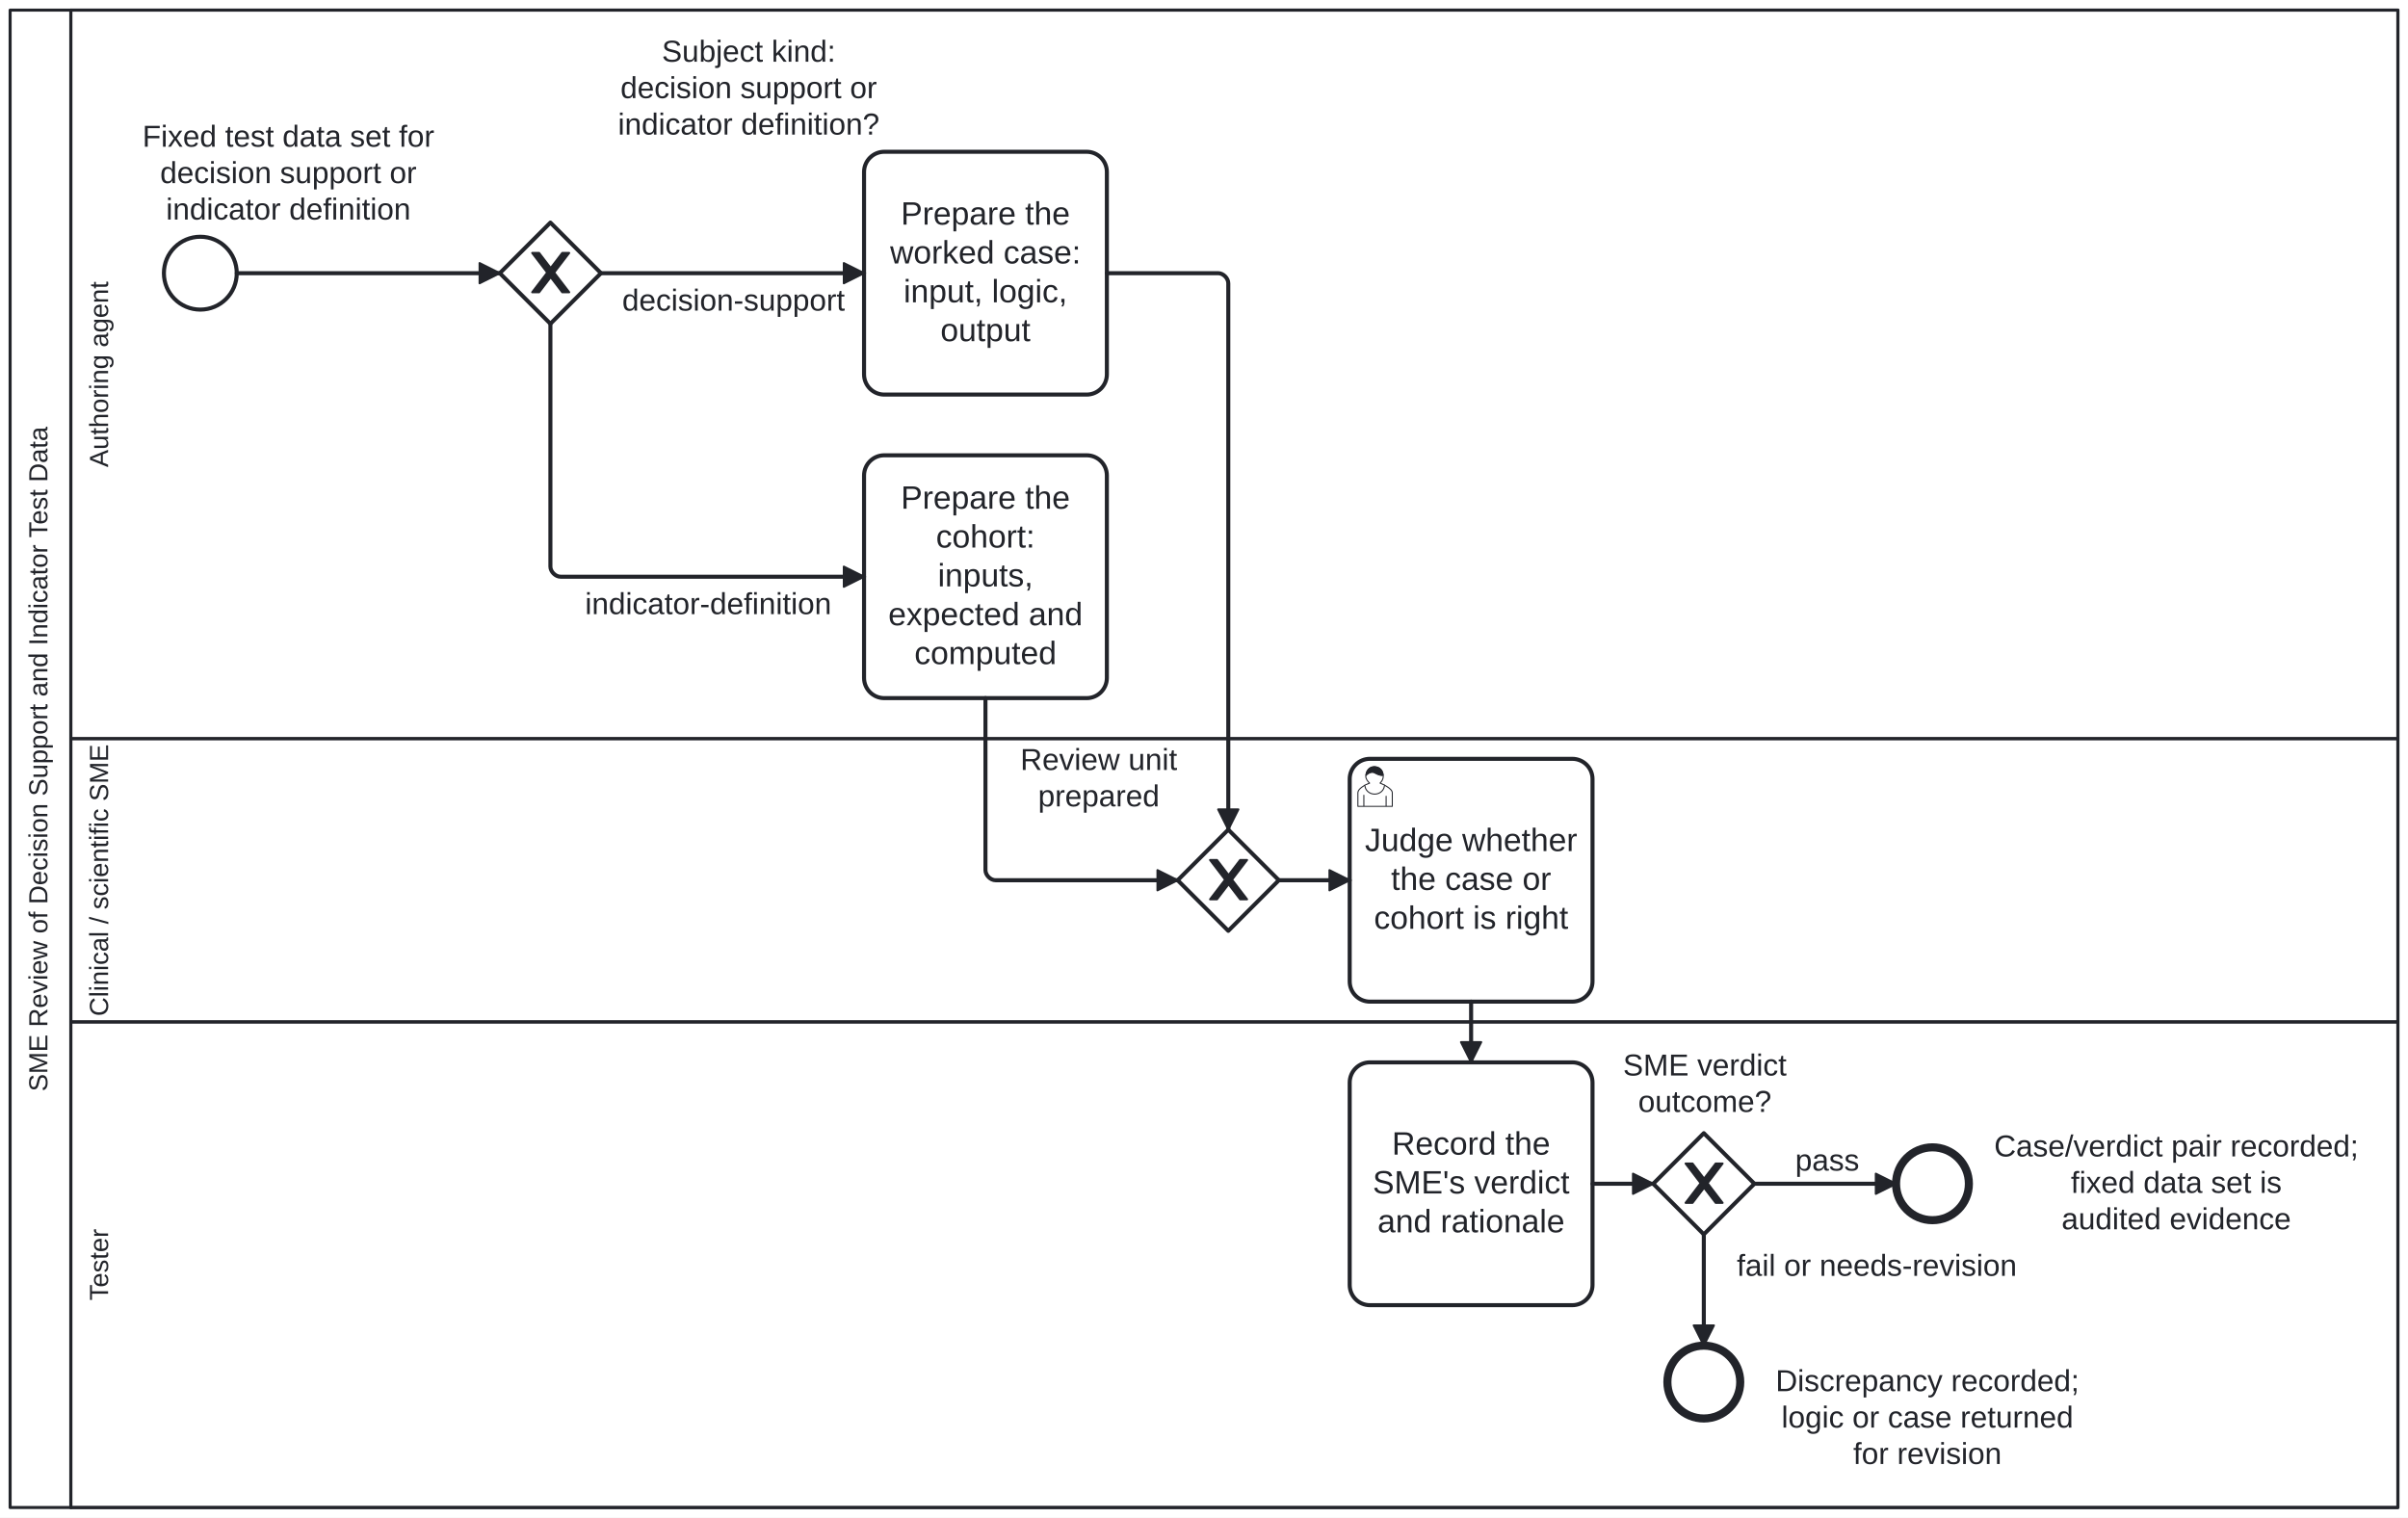
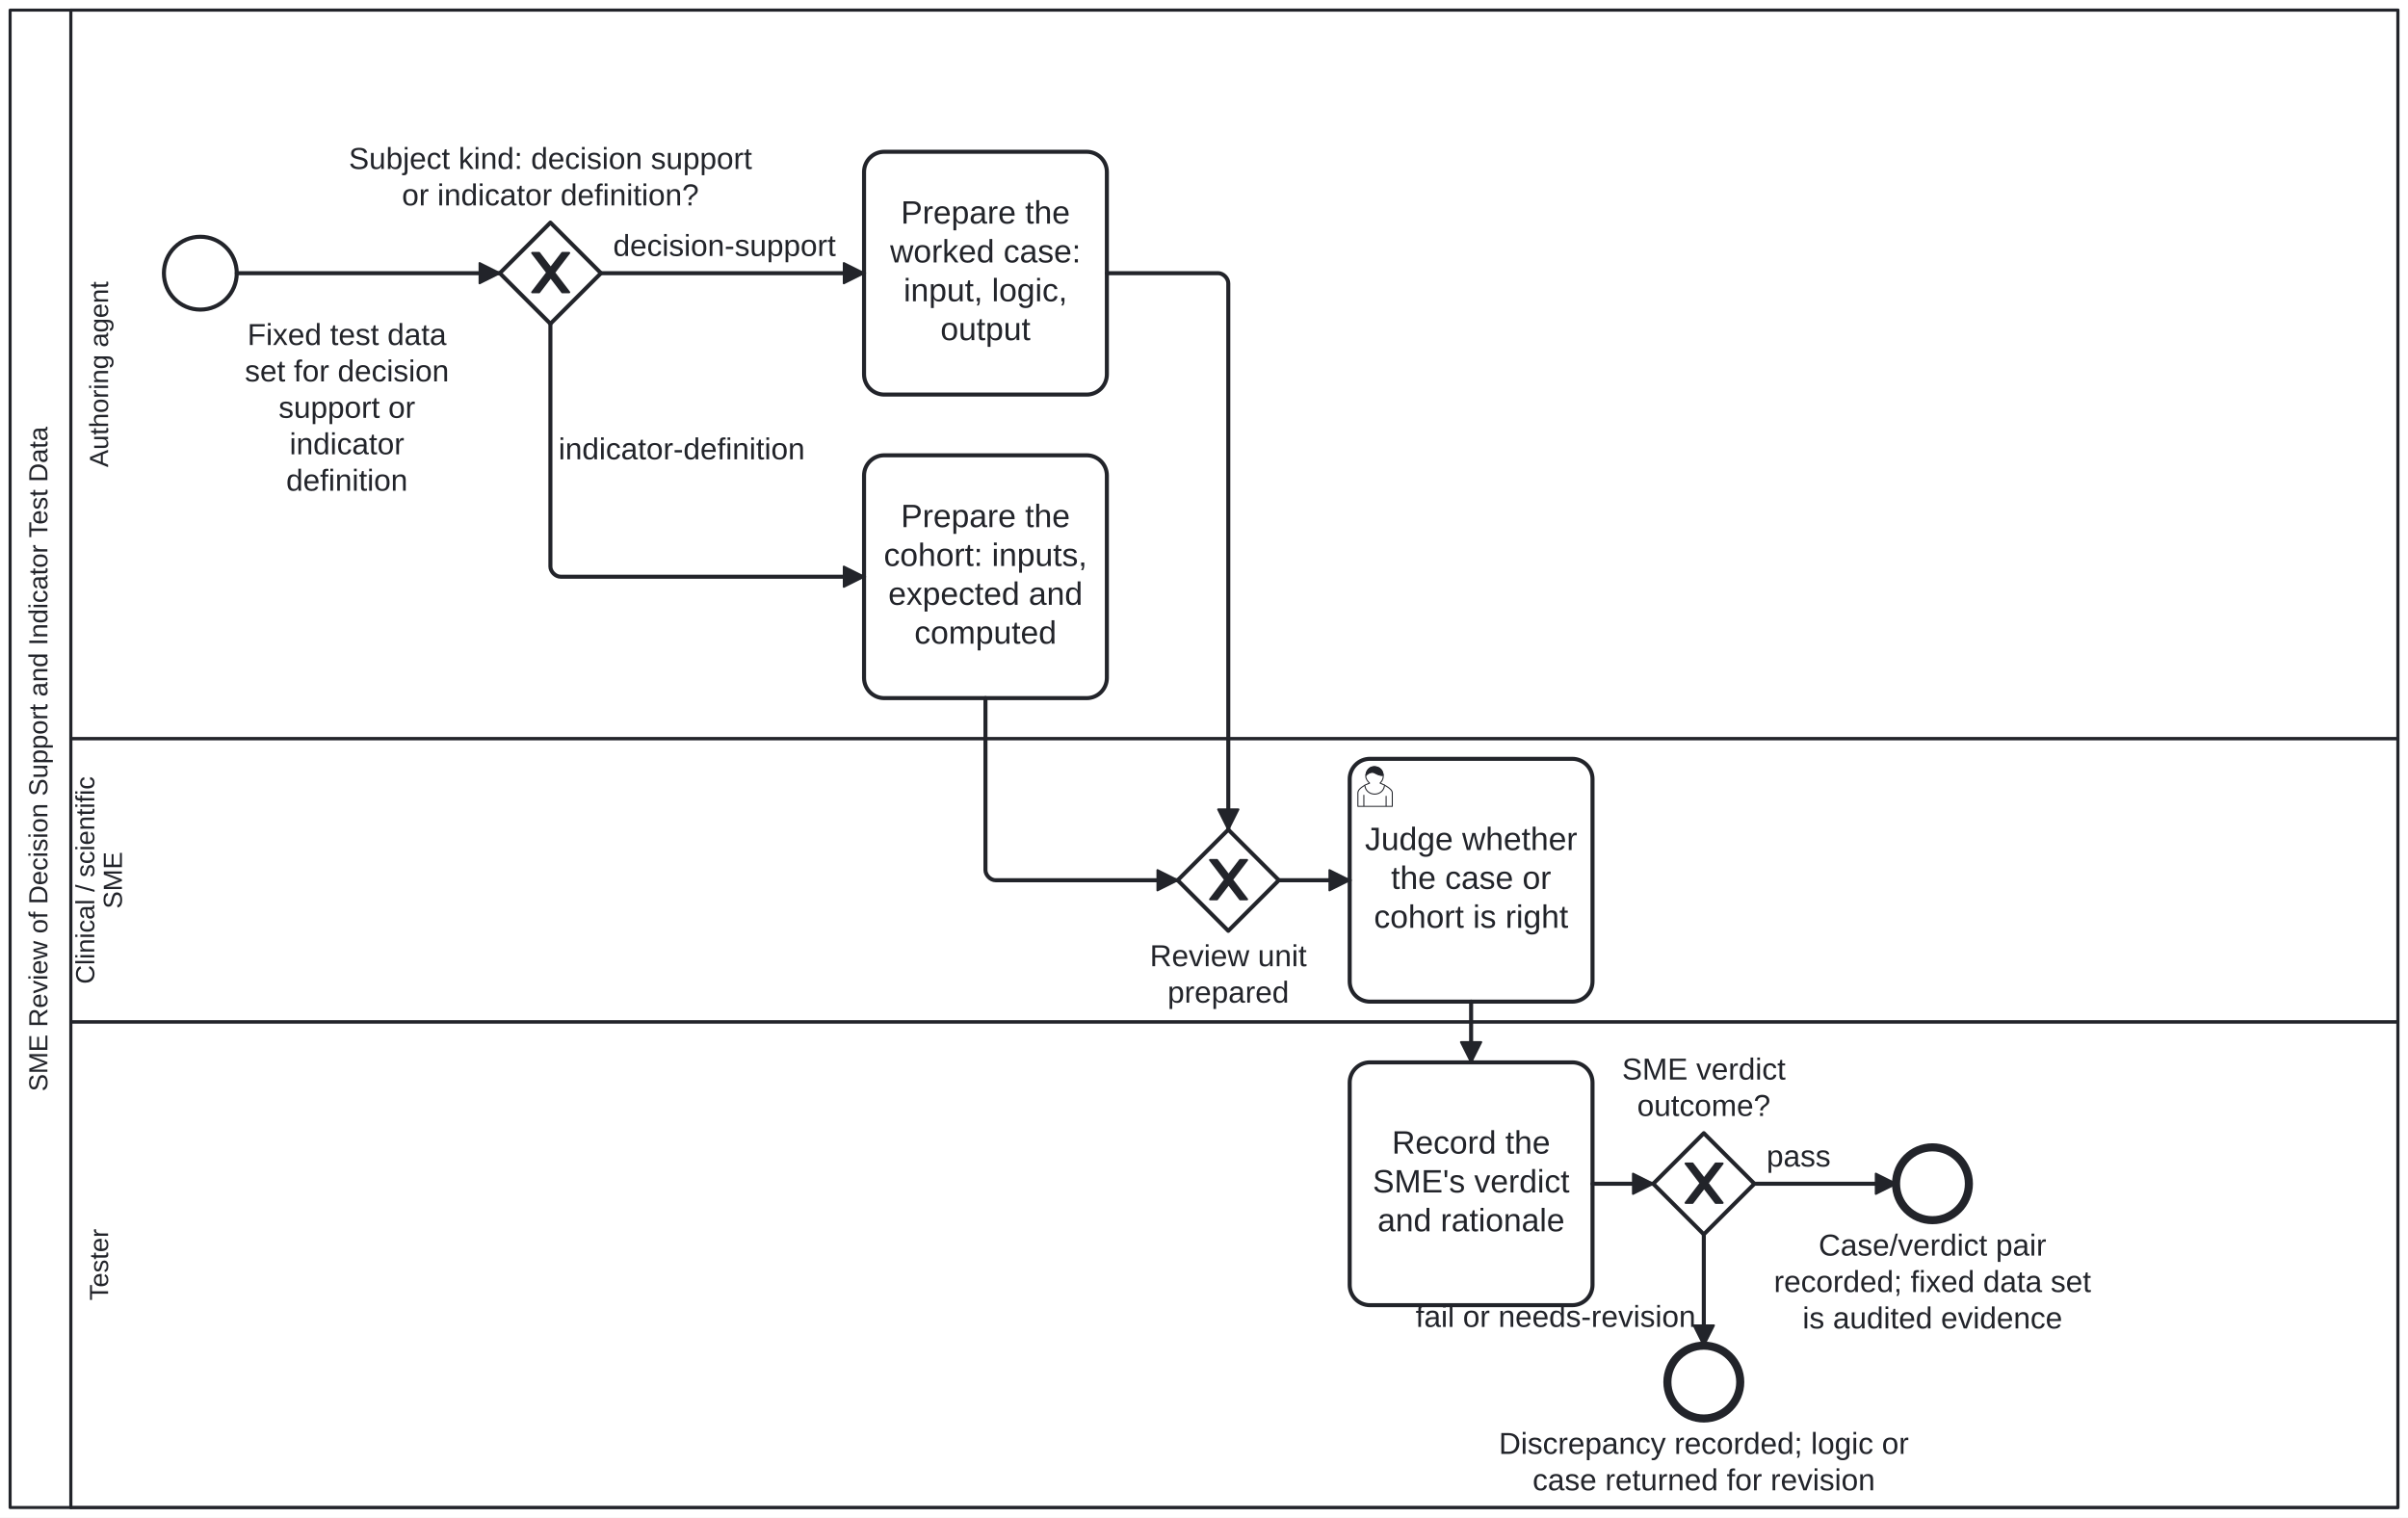
<svg xmlns="http://www.w3.org/2000/svg" width="100%" style="max-width:100%;height:auto" viewBox="155 75 1190 750" version="1.1">
  <rect x="155" y="75" width="1190" height="750" fill="#ffffff" />
  <g class="djs-group">
    <g class="djs-element djs-shape" data-element-id="Participant_SmeTestDataReview" style="display: block;" transform="matrix(1 0 0 1 160 80)">
      <g class="djs-visual">
        <rect x="0" y="0" width="1180" height="740" rx="0" ry="0" style="stroke-linecap: round; stroke-linejoin: round; stroke: rgb(34, 36, 42); stroke-width: 1.5px; fill: white; fill-opacity: 0.95;" />
        <path style="fill: none; stroke-linecap: round; stroke-linejoin: round; stroke: rgb(34, 36, 42); stroke-width: 1.5px;" d="M30,0L30,740" />
        <text lineHeight="1.05" class="djs-label" transform="matrix(-1.83697e-16 -1 1 -1.83697e-16 0 740)" style="font-family: Arial, sans-serif; font-size: 13px; font-weight: normal; fill: rgb(34, 36, 42);">
          <tspan x="205.615" y="18.413">SME Review of Decision Support and Indicator Test Data</tspan>
        </text>
      </g>
      <rect class="djs-hit djs-hit-all" x="0" y="0" width="1180" height="740" style="fill: none; stroke-opacity: 0; stroke: white; stroke-width: 15px;" />
    </g>
    <g class="djs-children">
      <g class="djs-group">
        <g class="djs-element djs-shape" data-element-id="Lane_Record" style="display: block;" transform="matrix(1 0 0 1 190 580)">
          <g class="djs-visual">
            <rect x="0" y="0" width="1150" height="240" rx="0" ry="0" style="stroke-linecap: round; stroke-linejoin: round; stroke: rgb(34, 36, 42); stroke-width: 1.5px; fill: white; fill-opacity: 0.25;" />
            <text lineHeight="1.05" class="djs-label" transform="matrix(-1.83697e-16 -1 1 -1.83697e-16 0 240)" style="font-family: Arial, sans-serif; font-size: 13px; font-weight: normal; fill: rgb(34, 36, 42);">
              <tspan x="102.3" y="18.413">Tester</tspan>
            </text>
          </g>
          <rect class="djs-hit djs-hit-all" x="0" y="0" width="1150" height="240" style="fill: none; stroke-opacity: 0; stroke: white; stroke-width: 15px;" />
        </g>
      </g>
      <g class="djs-group">
        <g class="djs-element djs-shape" data-element-id="Lane_SME" style="display: block;" transform="matrix(1 0 0 1 190 440)">
          <g class="djs-visual">
            <rect x="0" y="0" width="1150" height="140" rx="0" ry="0" style="stroke-linecap: round; stroke-linejoin: round; stroke: rgb(34, 36, 42); stroke-width: 1.5px; fill: white; fill-opacity: 0.25;" />
            <text lineHeight="1.05" class="djs-label" transform="matrix(-1.83697e-16 -1 1 -1.83697e-16 0 140)" style="font-family: Arial, sans-serif; font-size: 13px; font-weight: normal; fill: rgb(34, 36, 42);">
-               <tspan x="2.816" y="18.413">Clinical / scientific SME</tspan>
+               <tspan x="18.708" y="11.588">Clinical / scientific</tspan>
+               <tspan x="55.915" y="25.238">SME</tspan>
            </text>
          </g>
          <rect class="djs-hit djs-hit-all" x="0" y="0" width="1150" height="140" style="fill: none; stroke-opacity: 0; stroke: white; stroke-width: 15px;" />
        </g>
      </g>
      <g class="djs-group">
        <g class="djs-element djs-shape" data-element-id="Lane_Prepare" style="display: block;" transform="matrix(1 0 0 1 190 80)">
          <g class="djs-visual">
            <rect x="0" y="0" width="1150" height="360" rx="0" ry="0" style="stroke-linecap: round; stroke-linejoin: round; stroke: rgb(34, 36, 42); stroke-width: 1.5px; fill: white; fill-opacity: 0.25;" />
            <text lineHeight="1.05" class="djs-label" transform="matrix(-1.83697e-16 -1 1 -1.83697e-16 0 360)" style="font-family: Arial, sans-serif; font-size: 13px; font-weight: normal; fill: rgb(34, 36, 42);">
              <tspan x="134.103" y="18.413">Authoring agent</tspan>
            </text>
          </g>
          <rect class="djs-hit djs-hit-all" x="0" y="0" width="1150" height="360" style="fill: none; stroke-opacity: 0; stroke: white; stroke-width: 15px;" />
        </g>
      </g>
      <g class="djs-group">
        <g class="djs-element djs-shape" data-element-id="Start_SmeReview" style="display: block;" transform="matrix(1 0 0 1 236 192)">
          <g class="djs-visual">
            <circle cx="18" cy="18" r="18" style="stroke-linecap: round; stroke-linejoin: round; stroke: rgb(34, 36, 42); stroke-width: 2px; fill: white; fill-opacity: 0.95;" />
          </g>
          <rect class="djs-hit djs-hit-all" x="0" y="0" width="36" height="36" style="fill: none; stroke-opacity: 0; stroke: white; stroke-width: 15px;" />
        </g>
      </g>
      <g class="djs-group">
-         <g class="djs-element djs-shape" data-element-id="Start_SmeReview_label" style="display: block;" transform="matrix(1 0 0 1 225 134)">
-           <g class="djs-visual">
-             <text lineHeight="1.2" class="djs-label" style="font-family: Arial, sans-serif; font-size: 15px; font-weight: normal; fill: rgb(34, 36, 42);">
-               <tspan x="0.382" y="13.5">Fixed test data set for</tspan>
-               <tspan x="9.131" y="31.5">decision support or</tspan>
-               <tspan x="12.046" y="49.5">indicator definition</tspan>
-             </text>
-           </g>
-           <rect class="djs-hit djs-hit-all" x="0" y="0" width="145" height="54" style="fill: none; stroke-opacity: 0; stroke: white; stroke-width: 15px;" />
+         <g class="djs-element djs-shape" data-element-id="Start_SmeReview_label" style="display: block;" transform="matrix(1 0 0 1 256 232)">
+           <g class="djs-visual">
+             <text lineHeight="1.2" class="djs-label" style="font-family: Arial, sans-serif; font-size: 15px; font-weight: normal; fill: rgb(34, 36, 42);">
+               <tspan x="21.252" y="13.5">Fixed test data</tspan>
+               <tspan x="20.003" y="31.5">set for decision</tspan>
+               <tspan x="36.677" y="49.5">support or</tspan>
+               <tspan x="42.097" y="67.5">indicator</tspan>
+               <tspan x="40.423" y="85.5">definition</tspan>
+             </text>
+           </g>
+           <rect class="djs-hit djs-hit-all" x="0" y="0" width="140.891" height="90" style="fill: none; stroke-opacity: 0; stroke: white; stroke-width: 15px;" />
        </g>
      </g>
      <g class="djs-group">
        <g class="djs-element djs-shape" data-element-id="GW_SubjectKind" style="display: block;" transform="matrix(1 0 0 1 402 185)">
          <g class="djs-visual">
            <polygon points="25,0 50,25 25,50 0,25" style="stroke-linecap: round; stroke-linejoin: round; stroke: rgb(34, 36, 42); stroke-width: 2px; fill: white; fill-opacity: 0.95;" />
            <path d="m 16,15 7.429,9.714 -7.429,9.714 3.429,0 5.714,-7.464 5.714,7.464 3.429,0 -7.429,-9.714 7.429,-9.714 -3.429,0 -5.714,7.464 -5.714,-7.464 -3.429,0 z" style="fill: rgb(34, 36, 42); stroke-linecap: round; stroke-linejoin: round; stroke: rgb(34, 36, 42); stroke-width: 1px;" />
          </g>
          <rect class="djs-hit djs-hit-all" x="0" y="0" width="50" height="50" style="fill: none; stroke-opacity: 0; stroke: white; stroke-width: 15px;" />
        </g>
      </g>
      <g class="djs-group">
-         <g class="djs-element djs-shape" data-element-id="GW_SubjectKind_label" style="display: block;" transform="matrix(1 0 0 1 460 92)">
-           <g class="djs-visual">
-             <text lineHeight="1.2" class="djs-label" style="font-family: Arial, sans-serif; font-size: 15px; font-weight: normal; fill: rgb(34, 36, 42);">
-               <tspan x="22.058" y="13.5">Subject kind:</tspan>
-               <tspan x="1.631" y="31.5">decision support or</tspan>
-               <tspan x="0.375" y="49.5">indicator definition?</tspan>
-             </text>
-           </g>
-           <rect class="djs-hit djs-hit-all" x="0" y="0" width="130" height="54" style="fill: none; stroke-opacity: 0; stroke: white; stroke-width: 15px;" />
+         <g class="djs-element djs-shape" data-element-id="GW_SubjectKind_label" style="display: block;" transform="matrix(1 0 0 1 307.3516 145)">
+           <g class="djs-visual">
+             <text lineHeight="1.2" class="djs-label" style="font-family: Arial, sans-serif; font-size: 15px; font-weight: normal; fill: rgb(34, 36, 42);">
+               <tspan x="20.006" y="13.5">Subject kind: decision support</tspan>
+               <tspan x="46.271" y="31.5">or indicator definition?</tspan>
+             </text>
+           </g>
+           <rect class="djs-hit djs-hit-all" x="0" y="0" width="239.297" height="36" style="fill: none; stroke-opacity: 0; stroke: white; stroke-width: 15px;" />
        </g>
      </g>
      <g class="djs-group">
        <g class="djs-element djs-shape" data-element-id="Task_PrepareWorkedCase" style="display: block;" transform="matrix(1 0 0 1 582 150)">
          <g class="djs-visual">
            <rect x="0" y="0" width="120" height="120" rx="10" ry="10" style="stroke-linecap: round; stroke-linejoin: round; stroke: rgb(34, 36, 42); stroke-width: 2px; fill: white; fill-opacity: 0.95;" />
-             <text lineHeight="1.2" class="djs-label" style="font-family: Arial, sans-serif; font-size: 16px; font-weight: normal; fill: rgb(34, 36, 42);">
-               <tspan x="18.195" y="36">Prepare the </tspan>
-               <tspan x="12.867" y="55.2">worked case: </tspan>
-               <tspan x="19.531" y="74.4">input, logic, </tspan>
-               <tspan x="37.758" y="93.6">output</tspan>
+             <text lineHeight="1.2" class="djs-label" transform="translate(0 21.1)" style="font-family: Arial, sans-serif; font-size: 16px; font-weight: normal; fill: rgb(34, 36, 42);">
+               <tspan x="18.195" y="14.4">Prepare the</tspan>
+               <tspan x="12.867" y="33.6">worked case:</tspan>
+               <tspan x="19.531" y="52.8">input, logic,</tspan>
+               <tspan x="37.758" y="72">output</tspan>
            </text>
          </g>
          <rect class="djs-hit djs-hit-all" x="0" y="0" width="120" height="120" style="fill: none; stroke-opacity: 0; stroke: white; stroke-width: 15px;" />
        </g>
      </g>
      <g class="djs-group">
        <g class="djs-element djs-shape" data-element-id="Task_PrepareCohort" style="display: block;" transform="matrix(1 0 0 1 582 300)">
          <g class="djs-visual">
            <rect x="0" y="0" width="120" height="120" rx="10" ry="10" style="stroke-linecap: round; stroke-linejoin: round; stroke: rgb(34, 36, 42); stroke-width: 2px; fill: white; fill-opacity: 0.95;" />
-             <text lineHeight="1.2" class="djs-label" style="font-family: Arial, sans-serif; font-size: 16px; font-weight: normal; fill: rgb(34, 36, 42);">
-               <tspan x="18.195" y="26.4">Prepare the </tspan>
-               <tspan x="35.543" y="45.6">cohort: </tspan>
-               <tspan x="36.43" y="64.8">inputs, </tspan>
-               <tspan x="11.961" y="84">expected and </tspan>
-               <tspan x="24.867" y="103.2">computed</tspan>
+             <text lineHeight="1.2" class="djs-label" transform="translate(0 21.1)" style="font-family: Arial, sans-serif; font-size: 16px; font-weight: normal; fill: rgb(34, 36, 42);">
+               <tspan x="18.195" y="14.4">Prepare the</tspan>
+               <tspan x="9.75" y="33.6">cohort: inputs,</tspan>
+               <tspan x="11.961" y="52.8">expected and</tspan>
+               <tspan x="24.867" y="72">computed</tspan>
            </text>
          </g>
          <rect class="djs-hit djs-hit-all" x="0" y="0" width="120" height="120" style="fill: none; stroke-opacity: 0; stroke: white; stroke-width: 15px;" />
        </g>
      </g>
      <g class="djs-group">
        <g class="djs-element djs-shape" data-element-id="GW_ReadyForSme" style="display: block;" transform="matrix(1 0 0 1 737 485)">
          <g class="djs-visual">
            <polygon points="25,0 50,25 25,50 0,25" style="stroke-linecap: round; stroke-linejoin: round; stroke: rgb(34, 36, 42); stroke-width: 2px; fill: white; fill-opacity: 0.95;" />
            <path d="m 16,15 7.429,9.714 -7.429,9.714 3.429,0 5.714,-7.464 5.714,7.464 3.429,0 -7.429,-9.714 7.429,-9.714 -3.429,0 -5.714,7.464 -5.714,-7.464 -3.429,0 z" style="fill: rgb(34, 36, 42); stroke-linecap: round; stroke-linejoin: round; stroke: rgb(34, 36, 42); stroke-width: 1px;" />
          </g>
          <rect class="djs-hit djs-hit-all" x="0" y="0" width="50" height="50" style="fill: none; stroke-opacity: 0; stroke: white; stroke-width: 15px;" />
        </g>
      </g>
      <g class="djs-group">
-         <g class="djs-element djs-shape" data-element-id="GW_ReadyForSme_label" style="display: block;" transform="matrix(1 0 0 1 659 442)">
-           <g class="djs-visual">
-             <text lineHeight="1.2" class="djs-label" style="font-family: Arial, sans-serif; font-size: 15px; font-weight: normal; fill: rgb(34, 36, 42);">
-               <tspan x="0.233" y="13.5">Review unit</tspan>
-               <tspan x="8.978" y="31.5">prepared</tspan>
-             </text>
-           </g>
-           <rect class="djs-hit djs-hit-all" x="0" y="0" width="78" height="36" style="fill: none; stroke-opacity: 0; stroke: white; stroke-width: 15px;" />
+         <g class="djs-element djs-shape" data-element-id="GW_ReadyForSme_label" style="display: block;" transform="matrix(1 0 0 1 703.2266 539)">
+           <g class="djs-visual">
+             <text lineHeight="1.2" class="djs-label" style="font-family: Arial, sans-serif; font-size: 15px; font-weight: normal; fill: rgb(34, 36, 42);">
+               <tspan x="20.006" y="13.5">Review unit</tspan>
+               <tspan x="28.751" y="31.5">prepared</tspan>
+             </text>
+           </g>
+           <rect class="djs-hit djs-hit-all" x="0" y="0" width="117.547" height="36" style="fill: none; stroke-opacity: 0; stroke: white; stroke-width: 15px;" />
        </g>
      </g>
      <g class="djs-group">
        <g class="djs-element djs-shape" data-element-id="Task_SmeJudge" style="display: block;" transform="matrix(1 0 0 1 822 450)">
          <g class="djs-visual">
            <rect x="0" y="0" width="120" height="120" rx="10" ry="10" style="stroke-linecap: round; stroke-linejoin: round; stroke: rgb(34, 36, 42); stroke-width: 2px; fill: white; fill-opacity: 0.95;" />
-             <text lineHeight="1.2" class="djs-label" style="font-family: Arial, sans-serif; font-size: 16px; font-weight: normal; fill: rgb(34, 36, 42);">
-               <tspan x="7.52" y="45.6">Judge whether </tspan>
-               <tspan x="20.422" y="64.8">the case or </tspan>
-               <tspan x="11.98" y="84">cohort is right</tspan>
+             <text lineHeight="1.2" class="djs-label" transform="translate(0 30.7)" style="font-family: Arial, sans-serif; font-size: 16px; font-weight: normal; fill: rgb(34, 36, 42);">
+               <tspan x="7.52" y="14.4">Judge whether</tspan>
+               <tspan x="20.422" y="33.6">the case or</tspan>
+               <tspan x="11.98" y="52.8">cohort is right</tspan>
            </text>
            <path d="m 15,12 c 0.909,-0.845 1.594,-2.049 1.594,-3.385 0,-2.554 -1.805,-4.622 -4.357,-4.622 -2.552,0 -4.288,2.068 -4.288,4.622 0,1.348 0.974,2.562 1.896,3.405 -0.529,0.187 -5.669,2.097 -5.794,4.756 v 6.718 h 17 v -6.718 c 0,-2.298 -5.528,-4.595 -6.051,-4.776 zm -8,6 l 0,5.5 m 11,0 l 0,-5" style="fill: white; stroke-linecap: round; stroke-linejoin: round; stroke: rgb(34, 36, 42); stroke-width: 0.5px;" />
            <path d="m 15,12 m 2.162,1.009 c 0,2.447 -2.158,4.431 -4.821,4.431 -2.665,0 -4.822,-1.981 -4.822,-4.431 " style="fill: white; stroke-linecap: round; stroke-linejoin: round; stroke: rgb(34, 36, 42); stroke-width: 0.5px;" />
            <path d="m 15,12 m -6.9,-3.80 c 0,0 2.251,-2.358 4.274,-1.177 2.024,1.181 4.221,1.537 4.124,0.965 -0.098,-0.57 -0.117,-3.791 -4.191,-4.136 -3.575,0.001 -4.208,3.367 -4.207,4.348 z" style="fill: rgb(34, 36, 42); stroke-linecap: round; stroke-linejoin: round; stroke: rgb(34, 36, 42); stroke-width: 0.5px;" />
          </g>
          <rect class="djs-hit djs-hit-all" x="0" y="0" width="120" height="120" style="fill: none; stroke-opacity: 0; stroke: white; stroke-width: 15px;" />
        </g>
      </g>
      <g class="djs-group">
        <g class="djs-element djs-shape" data-element-id="Task_RecordCaseVerdict" style="display: block;" transform="matrix(1 0 0 1 822 600)">
          <g class="djs-visual">
            <rect x="0" y="0" width="120" height="120" rx="10" ry="10" style="stroke-linecap: round; stroke-linejoin: round; stroke: rgb(34, 36, 42); stroke-width: 2px; fill: white; fill-opacity: 0.95;" />
-             <text lineHeight="1.2" class="djs-label" style="font-family: Arial, sans-serif; font-size: 16px; font-weight: normal; fill: rgb(34, 36, 42);">
-               <tspan x="20.867" y="45.6">Record the </tspan>
-               <tspan x="11.352" y="64.8">SME's verdict </tspan>
-               <tspan x="13.742" y="84">and rationale</tspan>
+             <text lineHeight="1.2" class="djs-label" transform="translate(0 30.7)" style="font-family: Arial, sans-serif; font-size: 16px; font-weight: normal; fill: rgb(34, 36, 42);">
+               <tspan x="20.867" y="14.4">Record the</tspan>
+               <tspan x="11.352" y="33.6">SME's verdict</tspan>
+               <tspan x="13.742" y="52.8">and rationale</tspan>
            </text>
          </g>
          <rect class="djs-hit djs-hit-all" x="0" y="0" width="120" height="120" style="fill: none; stroke-opacity: 0; stroke: white; stroke-width: 15px;" />
        </g>
      </g>
      <g class="djs-group">
        <g class="djs-element djs-shape" data-element-id="GW_VerdictOutcome" style="display: block;" transform="matrix(1 0 0 1 972 635)">
          <g class="djs-visual">
            <polygon points="25,0 50,25 25,50 0,25" style="stroke-linecap: round; stroke-linejoin: round; stroke: rgb(34, 36, 42); stroke-width: 2px; fill: white; fill-opacity: 0.95;" />
            <path d="m 16,15 7.429,9.714 -7.429,9.714 3.429,0 5.714,-7.464 5.714,7.464 3.429,0 -7.429,-9.714 7.429,-9.714 -3.429,0 -5.714,7.464 -5.714,-7.464 -3.429,0 z" style="fill: rgb(34, 36, 42); stroke-linecap: round; stroke-linejoin: round; stroke: rgb(34, 36, 42); stroke-width: 1px;" />
          </g>
          <rect class="djs-hit djs-hit-all" x="0" y="0" width="50" height="50" style="fill: none; stroke-opacity: 0; stroke: white; stroke-width: 15px;" />
        </g>
      </g>
      <g class="djs-group">
-         <g class="djs-element djs-shape" data-element-id="GW_VerdictOutcome_label" style="display: block;" transform="matrix(1 0 0 1 957 593)">
-           <g class="djs-visual">
-             <text lineHeight="1.2" class="djs-label" style="font-family: Arial, sans-serif; font-size: 15px; font-weight: normal; fill: rgb(34, 36, 42);">
-               <tspan x="0.074" y="13.5">SME verdict</tspan>
-               <tspan x="7.563" y="31.5">outcome?</tspan>
-             </text>
-           </g>
-           <rect class="djs-hit djs-hit-all" x="0" y="0" width="81" height="36" style="fill: none; stroke-opacity: 0; stroke: white; stroke-width: 15px;" />
+         <g class="djs-element djs-shape" data-element-id="GW_VerdictOutcome_label" style="display: block;" transform="matrix(1 0 0 1 936.5703 595)">
+           <g class="djs-visual">
+             <text lineHeight="1.2" class="djs-label" style="font-family: Arial, sans-serif; font-size: 15px; font-weight: normal; fill: rgb(34, 36, 42);">
+               <tspan x="20.004" y="13.5">SME verdict</tspan>
+               <tspan x="27.493" y="31.5">outcome?</tspan>
+             </text>
+           </g>
+           <rect class="djs-hit djs-hit-all" x="0" y="0" width="120.859" height="36" style="fill: none; stroke-opacity: 0; stroke: white; stroke-width: 15px;" />
        </g>
      </g>
      <g class="djs-group">
        <g class="djs-element djs-shape" data-element-id="End_Reviewed" style="display: block;" transform="matrix(1 0 0 1 1092 642)">
          <g class="djs-visual">
            <circle cx="18" cy="18" r="18" style="stroke-linecap: round; stroke-linejoin: round; stroke: rgb(34, 36, 42); stroke-width: 4px; fill: white; fill-opacity: 0.95;" />
          </g>
          <rect class="djs-hit djs-hit-all" x="0" y="0" width="36" height="36" style="fill: none; stroke-opacity: 0; stroke: white; stroke-width: 15px;" />
        </g>
      </g>
      <g class="djs-group">
-         <g class="djs-element djs-shape" data-element-id="End_Reviewed_label" style="display: block;" transform="matrix(1 0 0 1 1140 633)">
-           <g class="djs-visual">
-             <text lineHeight="1.2" class="djs-label" style="font-family: Arial, sans-serif; font-size: 15px; font-weight: normal; fill: rgb(34, 36, 42);">
-               <tspan x="0.46" y="13.5">Case/verdict pair recorded;</tspan>
-               <tspan x="38.388" y="31.5">fixed data set is</tspan>
-               <tspan x="33.789" y="49.5">audited evidence</tspan>
-             </text>
-           </g>
-           <rect class="djs-hit djs-hit-all" x="0" y="0" width="181" height="54" style="fill: none; stroke-opacity: 0; stroke: white; stroke-width: 15px;" />
+         <g class="djs-element djs-shape" data-element-id="End_Reviewed_label" style="display: block;" transform="matrix(1 0 0 1 1011.617 682)">
+           <g class="djs-visual">
+             <text lineHeight="1.2" class="djs-label" style="font-family: Arial, sans-serif; font-size: 15px; font-weight: normal; fill: rgb(34, 36, 42);">
+               <tspan x="42.111" y="13.5">Case/verdict pair</tspan>
+               <tspan x="20.003" y="31.5">recorded; fixed data set</tspan>
+               <tspan x="34.171" y="49.5">is audited evidence</tspan>
+             </text>
+           </g>
+           <rect class="djs-hit djs-hit-all" x="0" y="0" width="196.766" height="54" style="fill: none; stroke-opacity: 0; stroke: white; stroke-width: 15px;" />
        </g>
      </g>
      <g class="djs-group">
        <g class="djs-element djs-shape" data-element-id="End_NeedsRevision" style="display: block;" transform="matrix(1 0 0 1 979 740)">
          <g class="djs-visual">
            <circle cx="18" cy="18" r="18" style="stroke-linecap: round; stroke-linejoin: round; stroke: rgb(34, 36, 42); stroke-width: 4px; fill: white; fill-opacity: 0.95;" />
          </g>
          <rect class="djs-hit djs-hit-all" x="0" y="0" width="36" height="36" style="fill: none; stroke-opacity: 0; stroke: white; stroke-width: 15px;" />
        </g>
      </g>
      <g class="djs-group">
-         <g class="djs-element djs-shape" data-element-id="End_NeedsRevision_label" style="display: block;" transform="matrix(1 0 0 1 1032 749)">
-           <g class="djs-visual">
-             <text lineHeight="1.2" class="djs-label" style="font-family: Arial, sans-serif; font-size: 15px; font-weight: normal; fill: rgb(34, 36, 42);">
-               <tspan x="0.467" y="13.5">Discrepancy recorded;</tspan>
-               <tspan x="3.378" y="31.5">logic or case returned</tspan>
-               <tspan x="38.82" y="49.5">for revision</tspan>
-             </text>
-           </g>
-           <rect class="djs-hit djs-hit-all" x="0" y="0" width="151" height="54" style="fill: none; stroke-opacity: 0; stroke: white; stroke-width: 15px;" />
+         <g class="djs-element djs-shape" data-element-id="End_NeedsRevision_label" style="display: block;" transform="matrix(1 0 0 1 875.7031 780)">
+           <g class="djs-visual">
+             <text lineHeight="1.2" class="djs-label" style="font-family: Arial, sans-serif; font-size: 15px; font-weight: normal; fill: rgb(34, 36, 42);">
+               <tspan x="20.003" y="13.5">Discrepancy recorded; logic or</tspan>
+               <tspan x="36.673" y="31.5">case returned for revision</tspan>
+             </text>
+           </g>
+           <rect class="djs-hit djs-hit-all" x="0" y="0" width="242.594" height="36" style="fill: none; stroke-opacity: 0; stroke: white; stroke-width: 15px;" />
        </g>
      </g>
      <g class="djs-group">
        <g class="djs-element djs-connection" data-element-id="Flow_1" style="display: block;">
          <g class="djs-visual">
            <defs>
              <marker id="bpmn-marker-1" viewBox="0 0 20 20" refX="11" refY="10" markerWidth="10" markerHeight="10" orient="auto">
                <path d="M 1 5 L 11 10 L 1 15 Z" style="stroke-linecap: round; stroke-linejoin: round; stroke: rgb(34, 36, 42); stroke-width: 1px; fill: rgb(34, 36, 42);" />
              </marker>
            </defs>
            <path data-corner-radius="5" style="fill: none; stroke-linecap: round; stroke-linejoin: round; stroke: rgb(34, 36, 42); stroke-width: 2px; marker-end: url('#bpmn-marker-1');" d="M272,210L402,210" />
          </g>
          <path d="M272,210L402,210" class="djs-hit djs-hit-stroke" style="fill: none; stroke-opacity: 0; stroke: white; stroke-width: 15px;" />
        </g>
      </g>
      <g class="djs-group">
        <g class="djs-element djs-connection" data-element-id="Flow_DecisionSupport" style="display: block;">
          <g class="djs-visual">
            <defs>
              <marker id="bpmn-marker-2" viewBox="0 0 20 20" refX="11" refY="10" markerWidth="10" markerHeight="10" orient="auto">
                <path d="M 1 5 L 11 10 L 1 15 Z" style="stroke-linecap: round; stroke-linejoin: round; stroke: rgb(34, 36, 42); stroke-width: 1px; fill: rgb(34, 36, 42);" />
              </marker>
            </defs>
            <path data-corner-radius="5" style="fill: none; stroke-linecap: round; stroke-linejoin: round; stroke: rgb(34, 36, 42); stroke-width: 2px; marker-end: url('#bpmn-marker-2');" d="M452,210L582,210" />
          </g>
          <path d="M452,210L582,210" class="djs-hit djs-hit-stroke" style="fill: none; stroke-opacity: 0; stroke: white; stroke-width: 15px;" />
        </g>
      </g>
      <g class="djs-group">
-         <g class="djs-element djs-shape" data-element-id="Flow_DecisionSupport_label" style="display: block;" transform="matrix(1 0 0 1 462 215)">
-           <g class="djs-visual">
-             <text lineHeight="1.2" class="djs-label" style="font-family: Arial, sans-serif; font-size: 15px; font-weight: normal; fill: rgb(34, 36, 42);">
-               <tspan x="0.469" y="13.5">decision-support</tspan>
-             </text>
-           </g>
-           <rect class="djs-hit djs-hit-all" x="0" y="0" width="111" height="18" style="fill: none; stroke-opacity: 0; stroke: white; stroke-width: 15px;" />
+         <g class="djs-element djs-shape" data-element-id="Flow_DecisionSupport_label" style="display: block;" transform="matrix(1 0 0 1 438 188)">
+           <g class="djs-visual">
+             <text lineHeight="1.2" class="djs-label" style="font-family: Arial, sans-serif; font-size: 15px; font-weight: normal; fill: rgb(34, 36, 42);">
+               <tspan x="20.001" y="13.5">decision-support</tspan>
+             </text>
+           </g>
+           <rect class="djs-hit djs-hit-all" x="0" y="0" width="150.062" height="18" style="fill: none; stroke-opacity: 0; stroke: white; stroke-width: 15px;" />
        </g>
      </g>
      <g class="djs-group">
        <g class="djs-element djs-connection" data-element-id="Flow_Indicator" style="display: block;">
          <g class="djs-visual">
            <defs>
              <marker id="bpmn-marker-3" viewBox="0 0 20 20" refX="11" refY="10" markerWidth="10" markerHeight="10" orient="auto">
                <path d="M 1 5 L 11 10 L 1 15 Z" style="stroke-linecap: round; stroke-linejoin: round; stroke: rgb(34, 36, 42); stroke-width: 1px; fill: rgb(34, 36, 42);" />
              </marker>
            </defs>
            <path data-corner-radius="5" style="fill: none; stroke-linecap: round; stroke-linejoin: round; stroke: rgb(34, 36, 42); stroke-width: 2px; marker-end: url('#bpmn-marker-3');" d="M427,235L427,355C427,357.5,429.5,360,432,360L582,360" />
          </g>
          <path d="M427,235L427,360L582,360" class="djs-hit djs-hit-stroke" style="fill: none; stroke-opacity: 0; stroke: white; stroke-width: 15px;" />
        </g>
      </g>
      <g class="djs-group">
-         <g class="djs-element djs-shape" data-element-id="Flow_Indicator_label" style="display: block;" transform="matrix(1 0 0 1 444 365)">
-           <g class="djs-visual">
-             <text lineHeight="1.2" class="djs-label" style="font-family: Arial, sans-serif; font-size: 15px; font-weight: normal; fill: rgb(34, 36, 42);">
-               <tspan x="0.132" y="13.5">indicator-definition</tspan>
-             </text>
-           </g>
-           <rect class="djs-hit djs-hit-all" x="0" y="0" width="122" height="18" style="fill: none; stroke-opacity: 0; stroke: white; stroke-width: 15px;" />
+         <g class="djs-element djs-shape" data-element-id="Flow_Indicator_label" style="display: block;" transform="matrix(1 0 0 1 411 288.5)">
+           <g class="djs-visual">
+             <text lineHeight="1.2" class="djs-label" style="font-family: Arial, sans-serif; font-size: 15px; font-weight: normal; fill: rgb(34, 36, 42);">
+               <tspan x="20.007" y="13.5">indicator-definition</tspan>
+             </text>
+           </g>
+           <rect class="djs-hit djs-hit-all" x="0" y="0" width="161.75" height="18" style="fill: none; stroke-opacity: 0; stroke: white; stroke-width: 15px;" />
        </g>
      </g>
      <g class="djs-group">
        <g class="djs-element djs-connection" data-element-id="Flow_2" style="display: block;">
          <g class="djs-visual">
            <defs>
              <marker id="bpmn-marker-4" viewBox="0 0 20 20" refX="11" refY="10" markerWidth="10" markerHeight="10" orient="auto">
                <path d="M 1 5 L 11 10 L 1 15 Z" style="stroke-linecap: round; stroke-linejoin: round; stroke: rgb(34, 36, 42); stroke-width: 1px; fill: rgb(34, 36, 42);" />
              </marker>
            </defs>
            <path data-corner-radius="5" style="fill: none; stroke-linecap: round; stroke-linejoin: round; stroke: rgb(34, 36, 42); stroke-width: 2px; marker-end: url('#bpmn-marker-4');" d="M702,210L757,210C759.5,210,762,212.5,762,215L762,485" />
          </g>
          <path d="M702,210L762,210L762,485" class="djs-hit djs-hit-stroke" style="fill: none; stroke-opacity: 0; stroke: white; stroke-width: 15px;" />
        </g>
      </g>
      <g class="djs-group">
        <g class="djs-element djs-connection" data-element-id="Flow_3" style="display: block;">
          <g class="djs-visual">
            <defs>
              <marker id="bpmn-marker-5" viewBox="0 0 20 20" refX="11" refY="10" markerWidth="10" markerHeight="10" orient="auto">
                <path d="M 1 5 L 11 10 L 1 15 Z" style="stroke-linecap: round; stroke-linejoin: round; stroke: rgb(34, 36, 42); stroke-width: 1px; fill: rgb(34, 36, 42);" />
              </marker>
            </defs>
            <path data-corner-radius="5" style="fill: none; stroke-linecap: round; stroke-linejoin: round; stroke: rgb(34, 36, 42); stroke-width: 2px; marker-end: url('#bpmn-marker-5');" d="M642,420L642,505C642,507.5,644.5,510,647,510L737,510" />
          </g>
          <path d="M642,420L642,510L737,510" class="djs-hit djs-hit-stroke" style="fill: none; stroke-opacity: 0; stroke: white; stroke-width: 15px;" />
        </g>
      </g>
      <g class="djs-group">
        <g class="djs-element djs-connection" data-element-id="Flow_4" style="display: block;">
          <g class="djs-visual">
            <defs>
              <marker id="bpmn-marker-6" viewBox="0 0 20 20" refX="11" refY="10" markerWidth="10" markerHeight="10" orient="auto">
                <path d="M 1 5 L 11 10 L 1 15 Z" style="stroke-linecap: round; stroke-linejoin: round; stroke: rgb(34, 36, 42); stroke-width: 1px; fill: rgb(34, 36, 42);" />
              </marker>
            </defs>
            <path data-corner-radius="5" style="fill: none; stroke-linecap: round; stroke-linejoin: round; stroke: rgb(34, 36, 42); stroke-width: 2px; marker-end: url('#bpmn-marker-6');" d="M787,510L822,510" />
          </g>
          <path d="M787,510L822,510" class="djs-hit djs-hit-stroke" style="fill: none; stroke-opacity: 0; stroke: white; stroke-width: 15px;" />
        </g>
      </g>
      <g class="djs-group">
        <g class="djs-element djs-connection" data-element-id="Flow_5" style="display: block;">
          <g class="djs-visual">
            <defs>
              <marker id="bpmn-marker-7" viewBox="0 0 20 20" refX="11" refY="10" markerWidth="10" markerHeight="10" orient="auto">
                <path d="M 1 5 L 11 10 L 1 15 Z" style="stroke-linecap: round; stroke-linejoin: round; stroke: rgb(34, 36, 42); stroke-width: 1px; fill: rgb(34, 36, 42);" />
              </marker>
            </defs>
            <path data-corner-radius="5" style="fill: none; stroke-linecap: round; stroke-linejoin: round; stroke: rgb(34, 36, 42); stroke-width: 2px; marker-end: url('#bpmn-marker-7');" d="M882,570L882,600" />
          </g>
          <path d="M882,570L882,600" class="djs-hit djs-hit-stroke" style="fill: none; stroke-opacity: 0; stroke: white; stroke-width: 15px;" />
        </g>
      </g>
      <g class="djs-group">
        <g class="djs-element djs-connection" data-element-id="Flow_6" style="display: block;">
          <g class="djs-visual">
            <defs>
              <marker id="bpmn-marker-8" viewBox="0 0 20 20" refX="11" refY="10" markerWidth="10" markerHeight="10" orient="auto">
                <path d="M 1 5 L 11 10 L 1 15 Z" style="stroke-linecap: round; stroke-linejoin: round; stroke: rgb(34, 36, 42); stroke-width: 1px; fill: rgb(34, 36, 42);" />
              </marker>
            </defs>
            <path data-corner-radius="5" style="fill: none; stroke-linecap: round; stroke-linejoin: round; stroke: rgb(34, 36, 42); stroke-width: 2px; marker-end: url('#bpmn-marker-8');" d="M942,660L972,660" />
          </g>
          <path d="M942,660L972,660" class="djs-hit djs-hit-stroke" style="fill: none; stroke-opacity: 0; stroke: white; stroke-width: 15px;" />
        </g>
      </g>
      <g class="djs-group">
        <g class="djs-element djs-connection" data-element-id="Flow_Pass" style="display: block;">
          <g class="djs-visual">
            <defs>
              <marker id="bpmn-marker-9" viewBox="0 0 20 20" refX="11" refY="10" markerWidth="10" markerHeight="10" orient="auto">
                <path d="M 1 5 L 11 10 L 1 15 Z" style="stroke-linecap: round; stroke-linejoin: round; stroke: rgb(34, 36, 42); stroke-width: 1px; fill: rgb(34, 36, 42);" />
              </marker>
            </defs>
            <path data-corner-radius="5" style="fill: none; stroke-linecap: round; stroke-linejoin: round; stroke: rgb(34, 36, 42); stroke-width: 2px; marker-end: url('#bpmn-marker-9');" d="M1022,660L1092,660" />
          </g>
          <path d="M1022,660L1092,660" class="djs-hit djs-hit-stroke" style="fill: none; stroke-opacity: 0; stroke: white; stroke-width: 15px;" />
        </g>
      </g>
      <g class="djs-group">
-         <g class="djs-element djs-shape" data-element-id="Flow_Pass_label" style="display: block;" transform="matrix(1 0 0 1 1042 640)">
-           <g class="djs-visual">
-             <text lineHeight="1.2" class="djs-label" style="font-family: Arial, sans-serif; font-size: 15px; font-weight: normal; fill: rgb(34, 36, 42);">
-               <tspan x="0.158" y="13.5">pass</tspan>
-             </text>
-           </g>
-           <rect class="djs-hit djs-hit-all" x="0" y="0" width="32" height="18" style="fill: none; stroke-opacity: 0; stroke: white; stroke-width: 15px;" />
+         <g class="djs-element djs-shape" data-element-id="Flow_Pass_label" style="display: block;" transform="matrix(1 0 0 1 1008 638)">
+           <g class="djs-visual">
+             <text lineHeight="1.2" class="djs-label" style="font-family: Arial, sans-serif; font-size: 15px; font-weight: normal; fill: rgb(34, 36, 42);">
+               <tspan x="20.001" y="13.5">pass</tspan>
+             </text>
+           </g>
+           <rect class="djs-hit djs-hit-all" x="0" y="0" width="71.688" height="18" style="fill: none; stroke-opacity: 0; stroke: white; stroke-width: 15px;" />
        </g>
      </g>
      <g class="djs-group">
        <g class="djs-element djs-connection" data-element-id="Flow_Revise" style="display: block;">
          <g class="djs-visual">
            <defs>
              <marker id="bpmn-marker-10" viewBox="0 0 20 20" refX="11" refY="10" markerWidth="10" markerHeight="10" orient="auto">
                <path d="M 1 5 L 11 10 L 1 15 Z" style="stroke-linecap: round; stroke-linejoin: round; stroke: rgb(34, 36, 42); stroke-width: 1px; fill: rgb(34, 36, 42);" />
              </marker>
            </defs>
            <path data-corner-radius="5" style="fill: none; stroke-linecap: round; stroke-linejoin: round; stroke: rgb(34, 36, 42); stroke-width: 2px; marker-end: url('#bpmn-marker-10');" d="M997,685L997,740" />
          </g>
          <path d="M997,685L997,740" class="djs-hit djs-hit-stroke" style="fill: none; stroke-opacity: 0; stroke: white; stroke-width: 15px;" />
        </g>
      </g>
      <g class="djs-group">
-         <g class="djs-element djs-shape" data-element-id="Flow_Revise_label" style="display: block;" transform="matrix(1 0 0 1 1013 692)">
-           <g class="djs-visual">
-             <text lineHeight="1.2" class="djs-label" style="font-family: Arial, sans-serif; font-size: 15px; font-weight: normal; fill: rgb(34, 36, 42);">
-               <tspan x="0.301" y="13.5">fail or needs-revision</tspan>
-             </text>
-           </g>
-           <rect class="djs-hit djs-hit-all" x="0" y="0" width="139" height="18" style="fill: none; stroke-opacity: 0; stroke: white; stroke-width: 15px;" />
+         <g class="djs-element djs-shape" data-element-id="Flow_Revise_label" style="display: block;" transform="matrix(1 0 0 1 834.5938 717.25)">
+           <g class="djs-visual">
+             <text lineHeight="1.2" class="djs-label" style="font-family: Arial, sans-serif; font-size: 15px; font-weight: normal; fill: rgb(34, 36, 42);">
+               <tspan x="20.004" y="13.5">fail or needs-revision</tspan>
+             </text>
+           </g>
+           <rect class="djs-hit djs-hit-all" x="0" y="0" width="178.406" height="18" style="fill: none; stroke-opacity: 0; stroke: white; stroke-width: 15px;" />
        </g>
      </g>
    </g>
  </g>
</svg>
